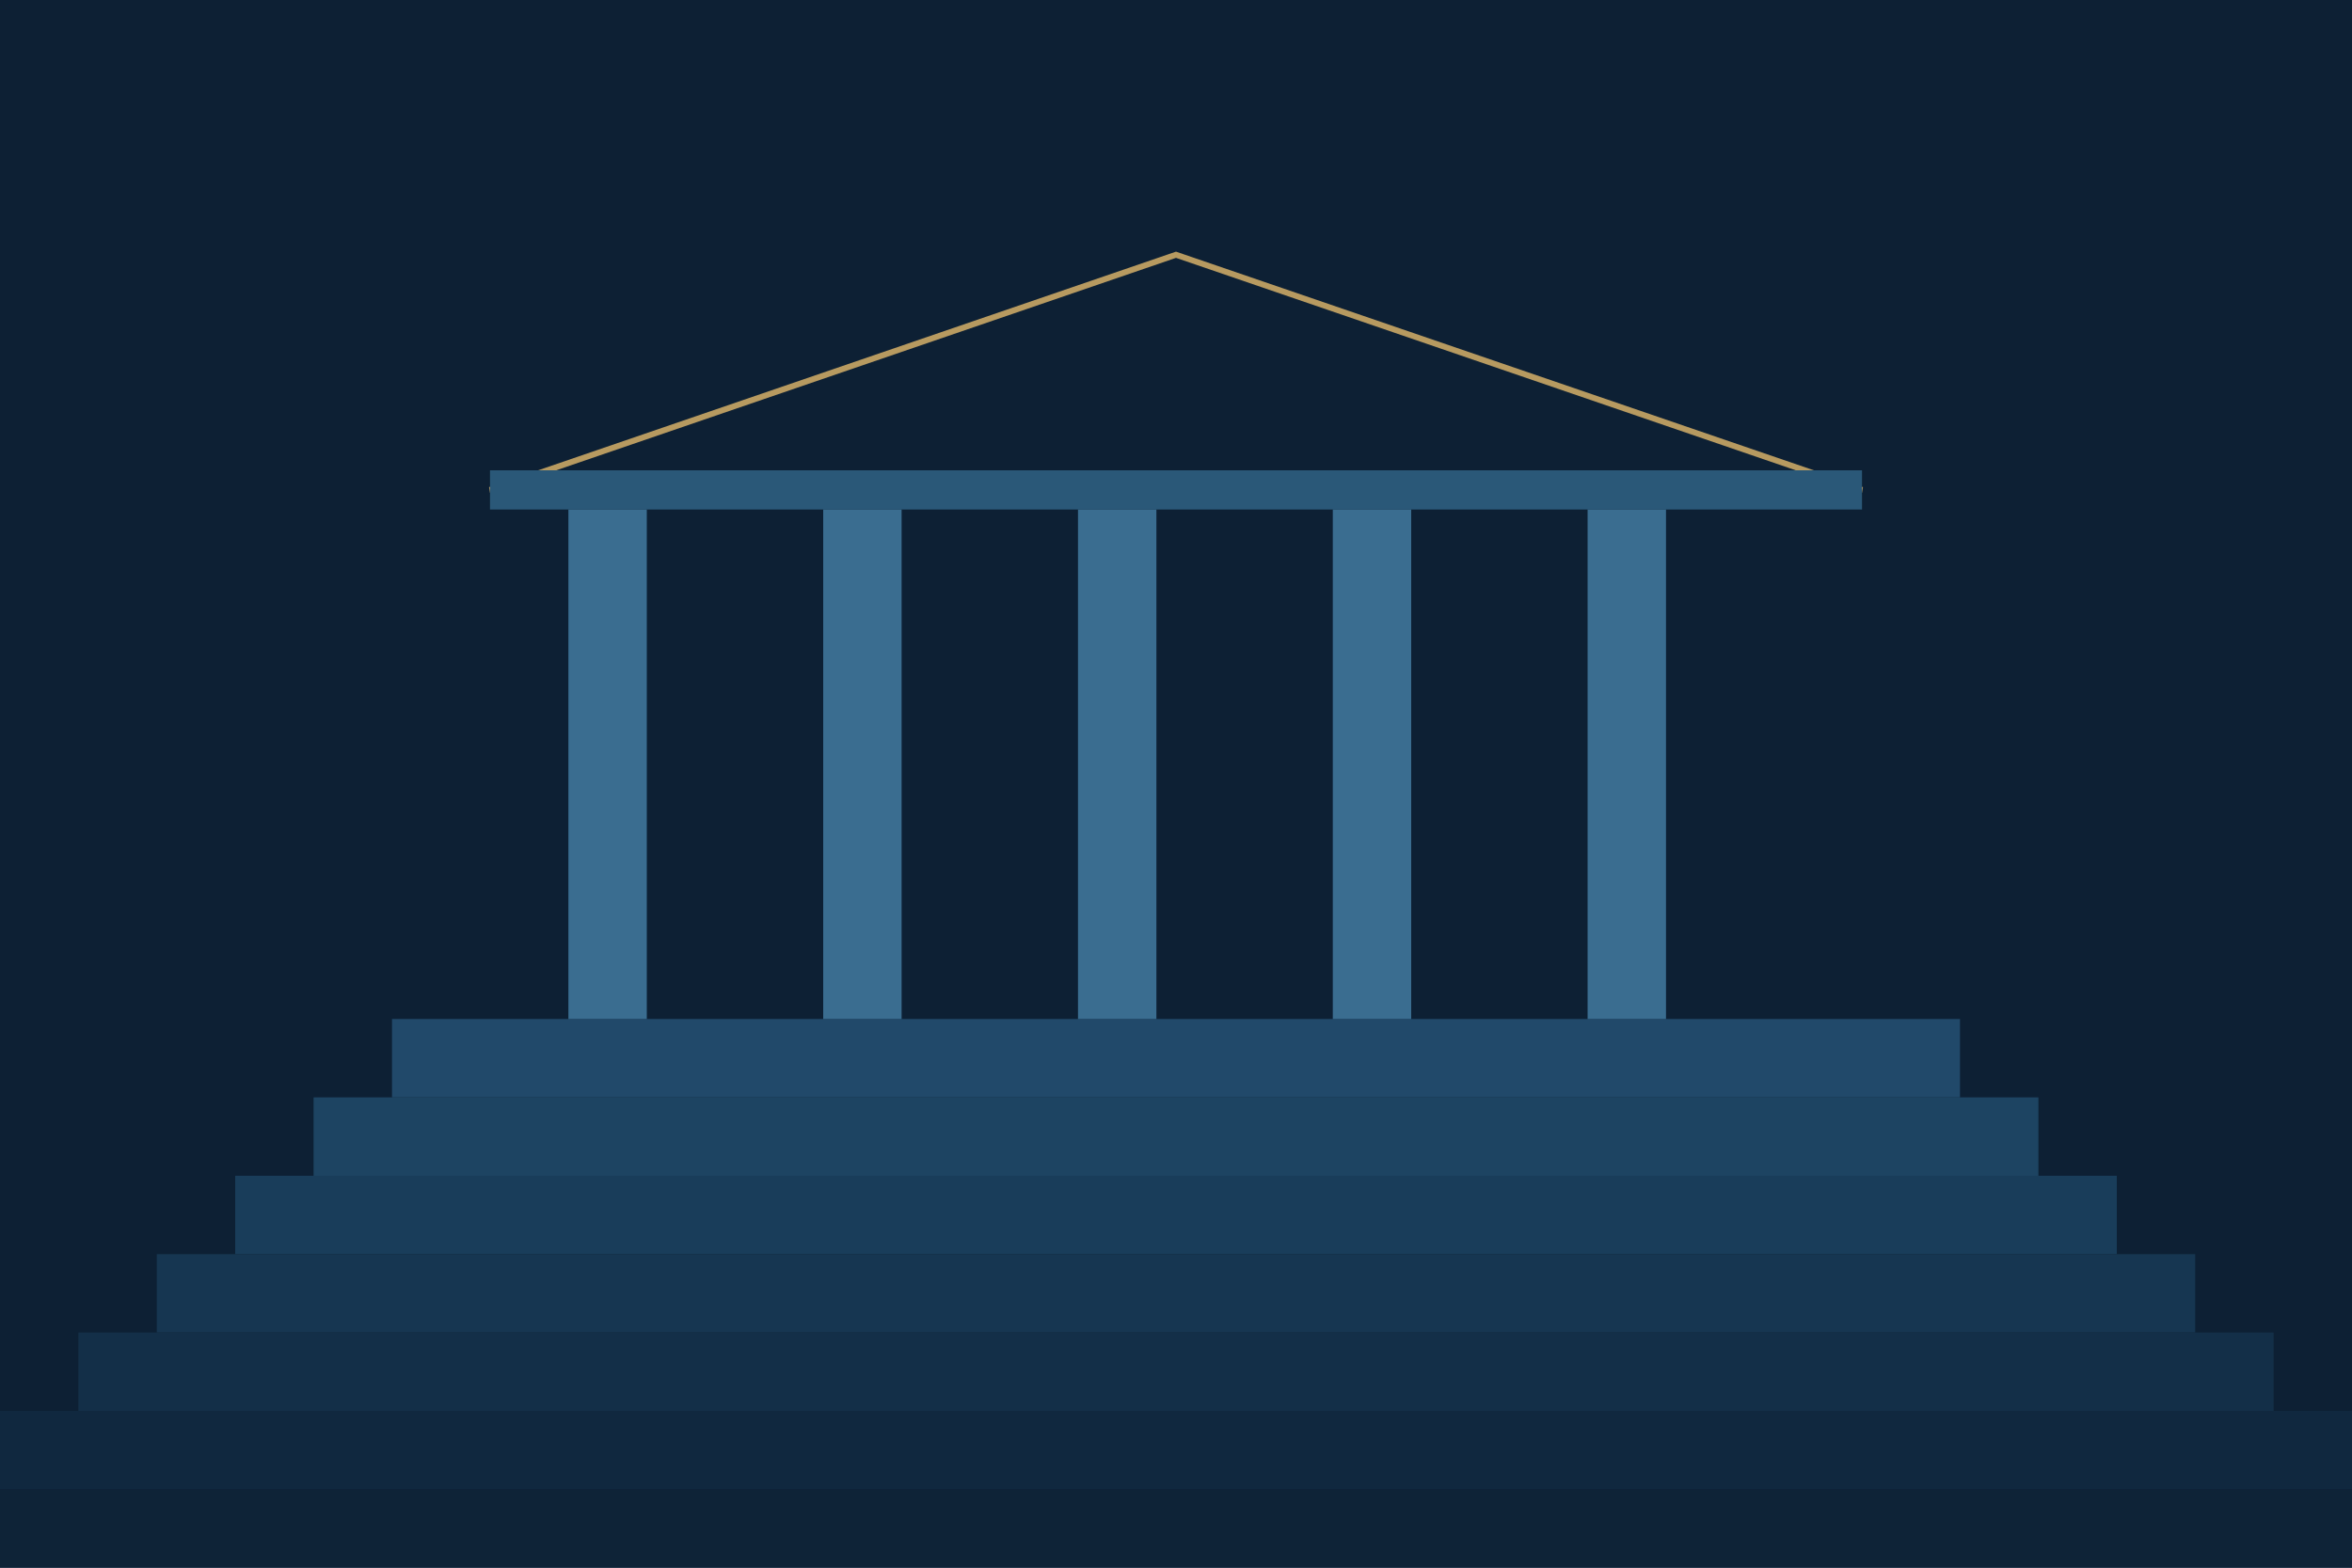
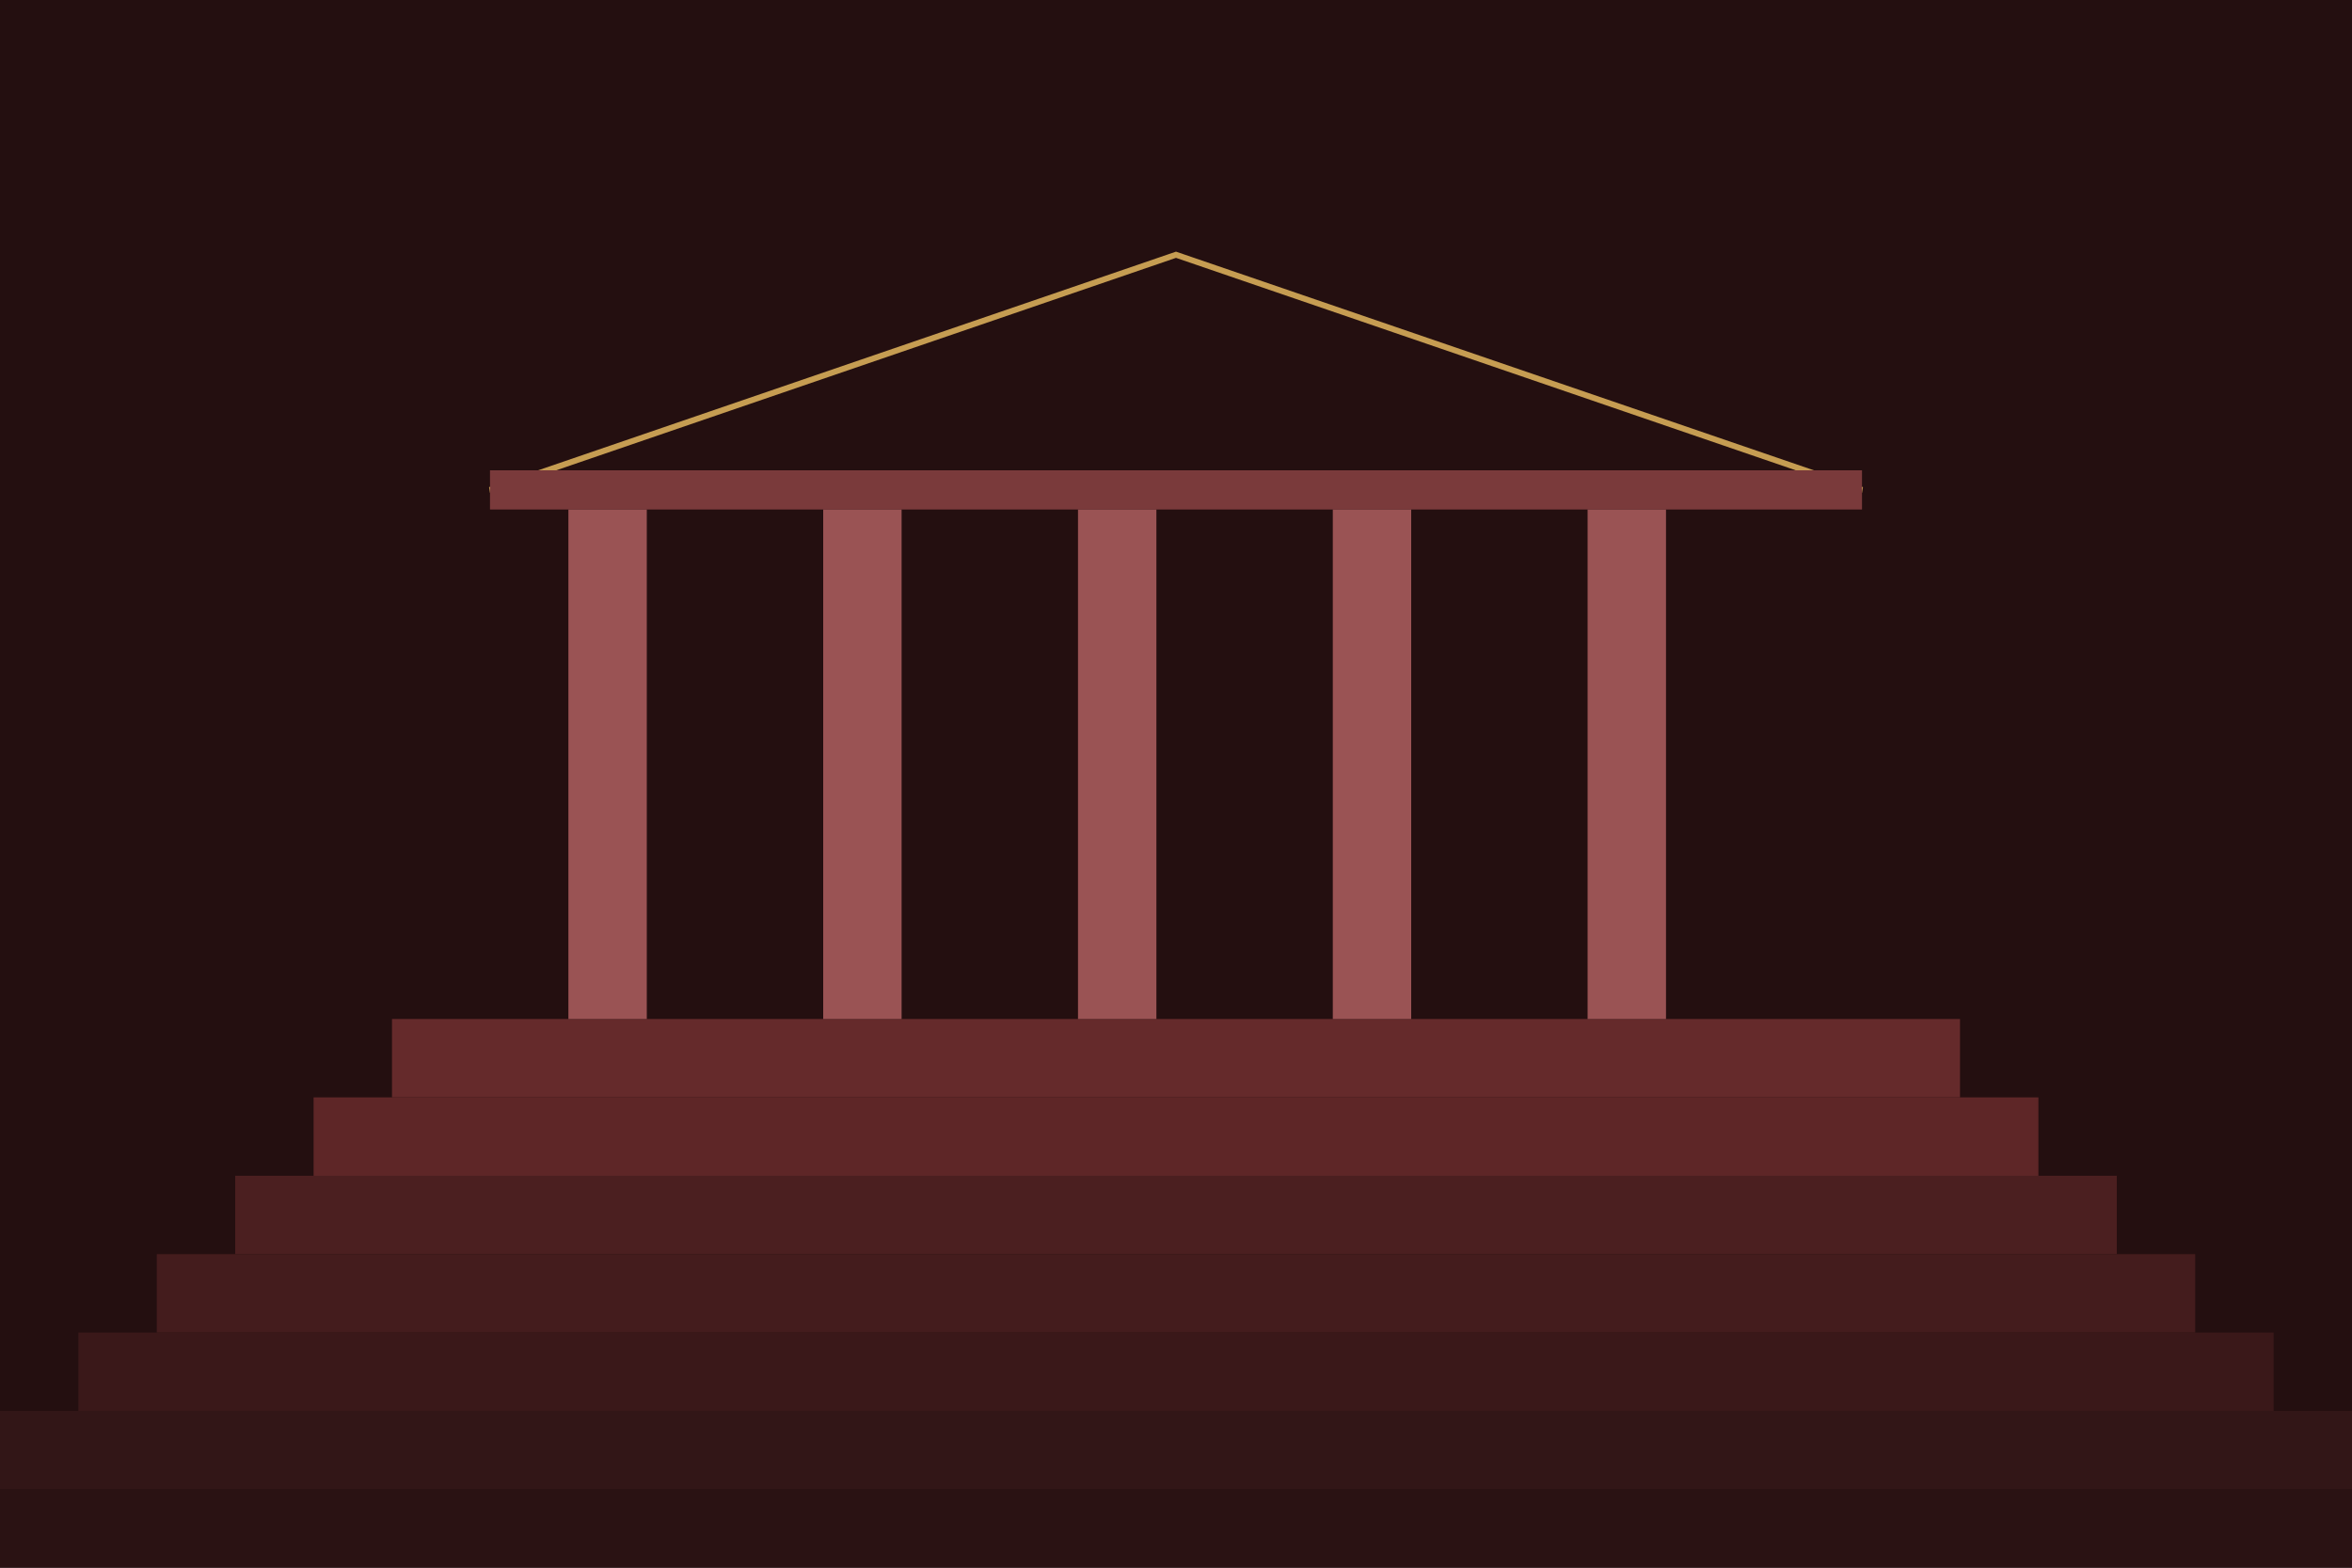
<svg xmlns="http://www.w3.org/2000/svg" viewBox="0 0 1200 800" preserveAspectRatio="xMidYMid slice">
-   <rect width="1200" height="800" fill="#0d2034" />
-   <rect x="200" y="520" width="800" height="40" fill="#21496a" />
-   <rect x="160" y="560" width="880" height="40" fill="#1d4462" />
-   <rect x="120" y="600" width="960" height="40" fill="#193d5a" />
-   <rect x="80" y="640" width="1040" height="40" fill="#163651" />
-   <rect x="40" y="680" width="1120" height="40" fill="#132f48" />
-   <rect x="0" y="720" width="1200" height="40" fill="#10283f" />
-   <rect x="-40" y="760" width="1280" height="40" fill="#0e2337" />
-   <polygon points="250,250 600,130 950,250" fill="none" stroke="#b79a60" stroke-width="3" />
-   <rect x="250" y="240" width="700" height="20" fill="#2a5878" />
-   <rect x="290" y="260" width="40" height="260" fill="#3a6d90" />
-   <rect x="420" y="260" width="40" height="260" fill="#3a6d90" />
-   <rect x="550" y="260" width="40" height="260" fill="#3a6d90" />
-   <rect x="680" y="260" width="40" height="260" fill="#3a6d90" />
-   <rect x="810" y="260" width="40" height="260" fill="#3a6d90" />
+   <rect width="1200" height="800" fill="#240f10" />
+   <rect x="200" y="520" width="800" height="40" fill="#652a2b" />
+   <rect x="160" y="560" width="880" height="40" fill="#5e2627" />
+   <rect x="120" y="600" width="960" height="40" fill="#4b1f20" />
+   <rect x="80" y="640" width="1040" height="40" fill="#441c1d" />
+   <rect x="40" y="680" width="1120" height="40" fill="#3a1819" />
+   <rect x="0" y="720" width="1200" height="40" fill="#321617" />
+   <rect x="-40" y="760" width="1280" height="40" fill="#2a1213" />
+   <polygon points="250,250 600,130 950,250" fill="none" stroke="#c69d52" stroke-width="3" />
+   <rect x="250" y="240" width="700" height="20" fill="#7a3a3b" />
+   <rect x="290" y="260" width="40" height="260" fill="#9a5354" />
+   <rect x="420" y="260" width="40" height="260" fill="#9a5354" />
+   <rect x="550" y="260" width="40" height="260" fill="#9a5354" />
+   <rect x="680" y="260" width="40" height="260" fill="#9a5354" />
+   <rect x="810" y="260" width="40" height="260" fill="#9a5354" />
</svg>
